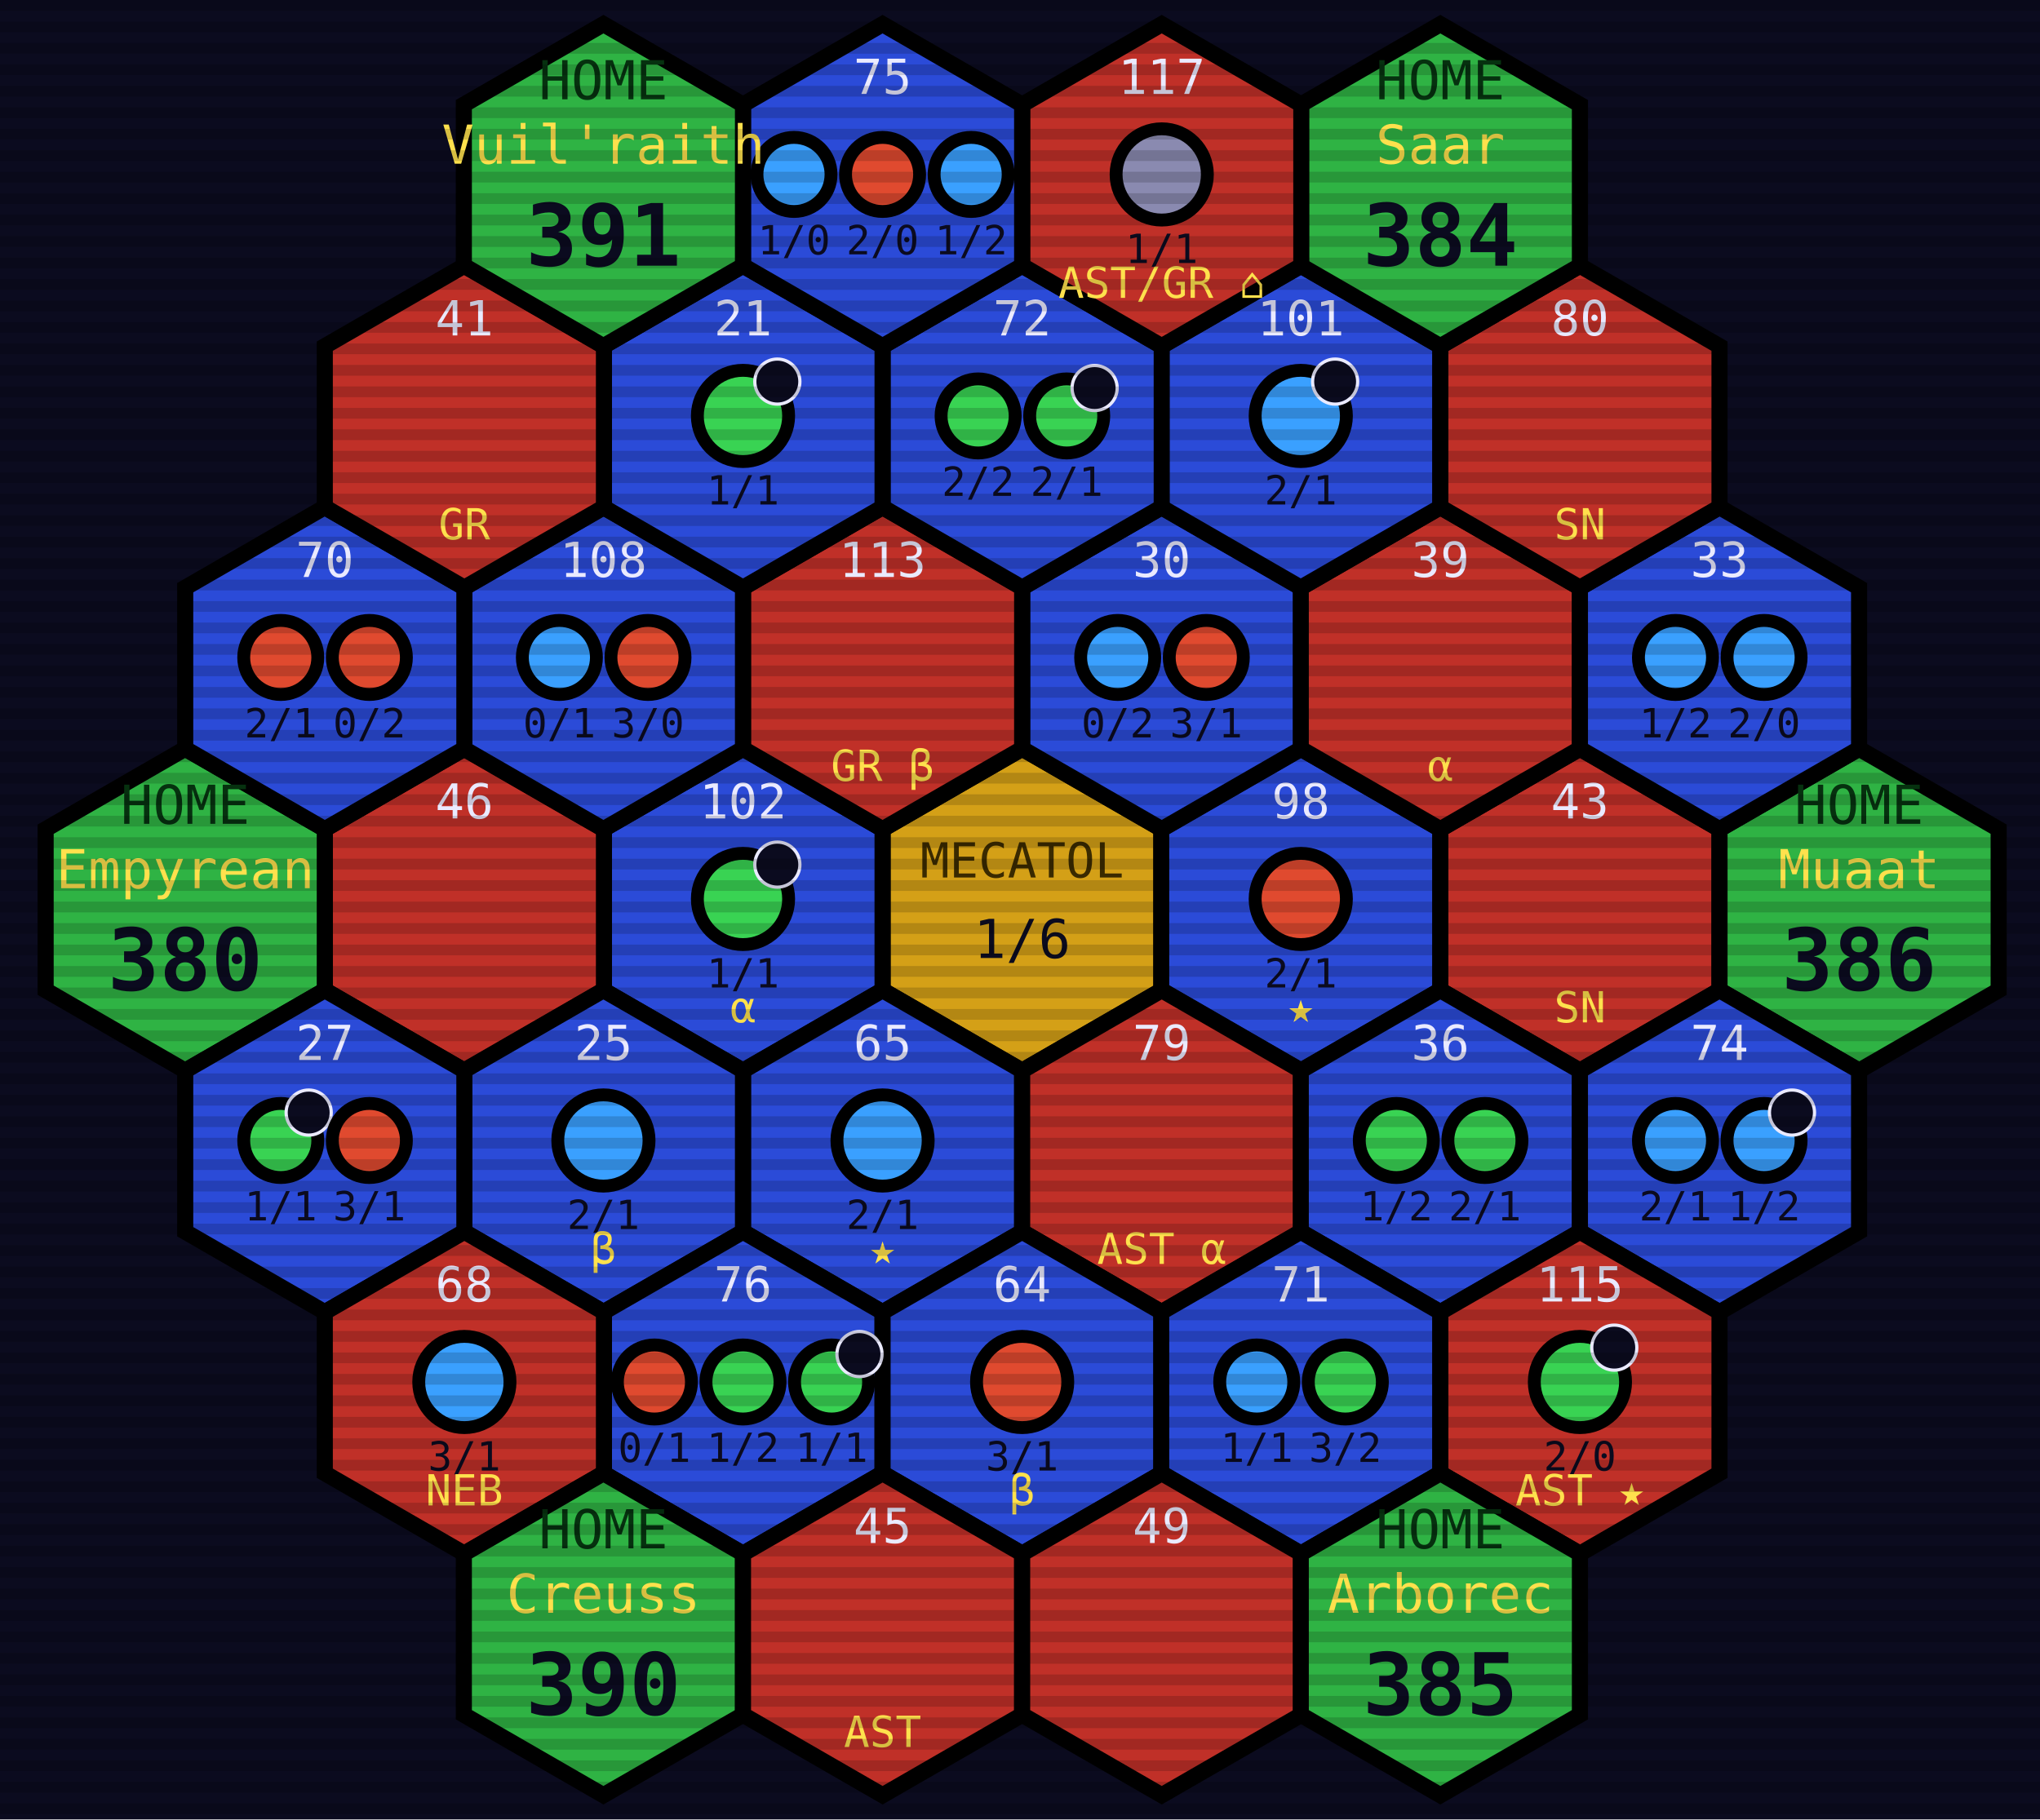
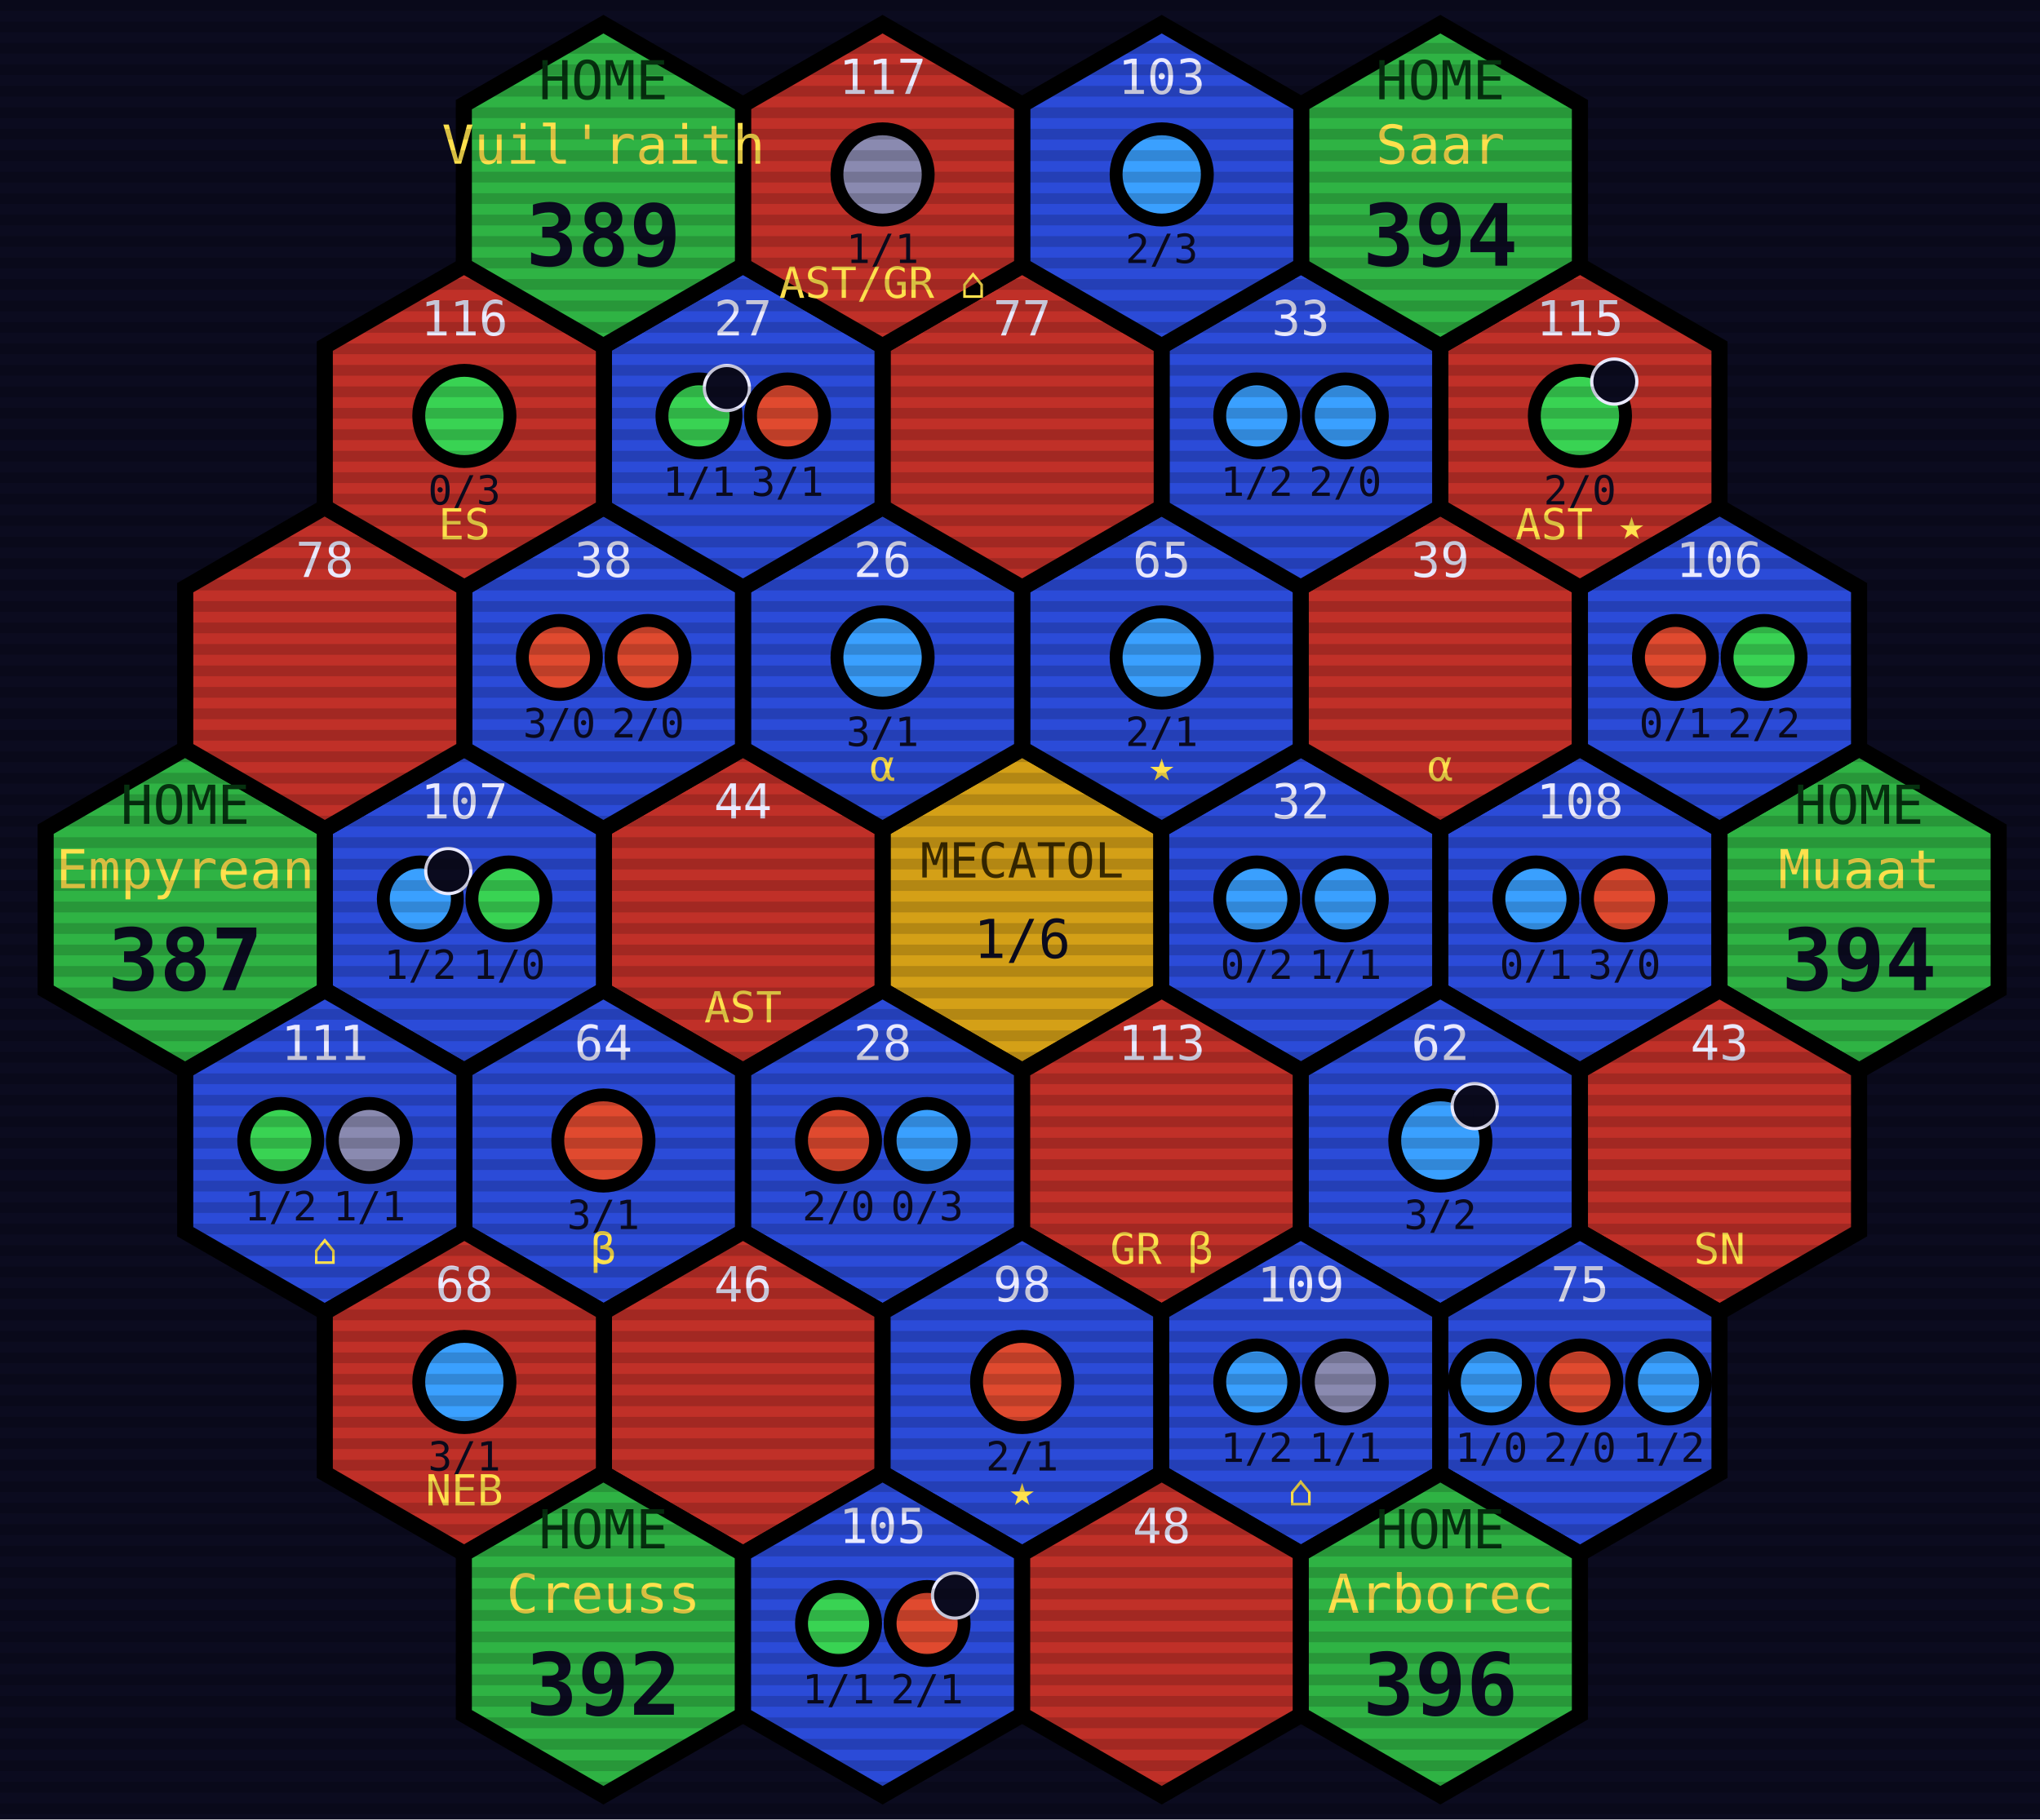
<svg xmlns="http://www.w3.org/2000/svg" width="380" height="339" viewBox="0 0 380 339">
  <defs>
    <pattern id="scan" width="4" height="4" patternUnits="userSpaceOnUse">
      <rect width="4" height="2" fill="#000000" opacity="0.16" />
    </pattern>
  </defs>
  <rect width="100%" height="100%" fill="#0b0b1f" />
  <polygon points="190.4,139.5 216.4,154.5 216.4,184.5 190.4,199.5 164.4,184.5 164.4,154.5" fill="#d4a017" stroke="#000000" stroke-width="3" />
  <polygon points="242.3,139.5 268.3,154.5 268.3,184.5 242.3,199.5 216.3,184.5 216.3,154.5" fill="#2b4bd8" stroke="#000000" stroke-width="3" />
  <polygon points="216.4,94.5 242.4,109.5 242.4,139.5 216.4,154.5 190.4,139.5 190.4,109.5" fill="#2b4bd8" stroke="#000000" stroke-width="3" />
-   <polygon points="138.4,139.5 164.4,154.5 164.4,184.5 138.4,199.5 112.4,184.5 112.4,154.5" fill="#2b4bd8" stroke="#000000" stroke-width="3" />
-   <polygon points="164.4,94.5 190.4,109.5 190.4,139.5 164.4,154.5 138.4,139.5 138.4,109.5" fill="#c03028" stroke="#000000" stroke-width="3" />
+   <polygon points="138.4,139.5 164.4,154.5 164.4,184.5 138.4,199.5 112.4,184.5 112.4,154.5" fill="#c03028" stroke="#000000" stroke-width="3" />
+   <polygon points="164.4,94.5 190.4,109.5 190.4,139.5 164.4,154.5 138.4,139.5 138.4,109.5" fill="#2b4bd8" stroke="#000000" stroke-width="3" />
  <polygon points="164.4,184.5 190.4,199.5 190.4,229.5 164.4,244.5 138.4,229.5 138.4,199.5" fill="#2b4bd8" stroke="#000000" stroke-width="3" />
  <polygon points="216.4,184.5 242.4,199.5 242.4,229.5 216.4,244.5 190.4,229.5 190.4,199.5" fill="#c03028" stroke="#000000" stroke-width="3" />
-   <polygon points="294.3,139.5 320.3,154.5 320.3,184.5 294.3,199.5 268.3,184.5 268.3,154.5" fill="#c03028" stroke="#000000" stroke-width="3" />
+   <polygon points="294.3,139.5 320.3,154.5 320.3,184.5 294.3,199.5 268.3,184.5 268.3,154.5" fill="#2b4bd8" stroke="#000000" stroke-width="3" />
  <polygon points="268.3,94.5 294.3,109.5 294.3,139.5 268.3,154.5 242.3,139.5 242.3,109.5" fill="#c03028" stroke="#000000" stroke-width="3" />
  <polygon points="268.3,184.5 294.3,199.5 294.3,229.5 268.3,244.5 242.3,229.5 242.3,199.5" fill="#2b4bd8" stroke="#000000" stroke-width="3" />
  <polygon points="242.3,49.5 268.3,64.5 268.3,94.5 242.3,109.5 216.3,94.5 216.3,64.5" fill="#2b4bd8" stroke="#000000" stroke-width="3" />
-   <polygon points="190.4,49.5 216.4,64.5 216.4,94.5 190.4,109.5 164.4,94.5 164.4,64.5" fill="#2b4bd8" stroke="#000000" stroke-width="3" />
-   <polygon points="86.5,139.5 112.5,154.5 112.5,184.5 86.5,199.5 60.5,184.5 60.5,154.5" fill="#c03028" stroke="#000000" stroke-width="3" />
+   <polygon points="190.4,49.5 216.4,64.5 216.4,94.5 190.4,109.5 164.4,94.5 164.4,64.5" fill="#c03028" stroke="#000000" stroke-width="3" />
+   <polygon points="86.5,139.5 112.5,154.5 112.5,184.5 86.5,199.5 60.5,184.5 60.5,154.5" fill="#2b4bd8" stroke="#000000" stroke-width="3" />
  <polygon points="112.4,94.5 138.4,109.5 138.4,139.5 112.4,154.5 86.4,139.5 86.4,109.5" fill="#2b4bd8" stroke="#000000" stroke-width="3" />
  <polygon points="112.4,184.5 138.4,199.5 138.4,229.5 112.4,244.5 86.4,229.5 86.4,199.5" fill="#2b4bd8" stroke="#000000" stroke-width="3" />
  <polygon points="138.4,49.5 164.4,64.5 164.4,94.5 138.4,109.5 112.4,94.5 112.4,64.5" fill="#2b4bd8" stroke="#000000" stroke-width="3" />
-   <polygon points="138.4,229.5 164.4,244.5 164.4,274.5 138.4,289.5 112.4,274.5 112.4,244.5" fill="#2b4bd8" stroke="#000000" stroke-width="3" />
+   <polygon points="138.4,229.5 164.4,244.5 164.4,274.5 138.4,289.5 112.4,274.5 112.4,244.5" fill="#c03028" stroke="#000000" stroke-width="3" />
  <polygon points="190.4,229.5 216.4,244.5 216.4,274.5 190.4,289.5 164.4,274.5 164.4,244.5" fill="#2b4bd8" stroke="#000000" stroke-width="3" />
  <polygon points="242.3,229.5 268.3,244.5 268.3,274.5 242.3,289.5 216.3,274.5 216.3,244.5" fill="#2b4bd8" stroke="#000000" stroke-width="3" />
  <polygon points="346.3,139.5 372.3,154.5 372.3,184.5 346.3,199.5 320.3,184.5 320.3,154.5" fill="#2fb344" stroke="#000000" stroke-width="3" />
  <polygon points="320.3,94.5 346.3,109.5 346.3,139.5 320.3,154.5 294.3,139.5 294.3,109.5" fill="#2b4bd8" stroke="#000000" stroke-width="3" />
-   <polygon points="320.3,184.5 346.3,199.5 346.3,229.5 320.3,244.5 294.3,229.5 294.3,199.5" fill="#2b4bd8" stroke="#000000" stroke-width="3" />
+   <polygon points="320.3,184.5 346.3,199.5 346.3,229.5 320.3,244.5 294.3,229.5 294.3,199.5" fill="#c03028" stroke="#000000" stroke-width="3" />
  <polygon points="294.3,49.5 320.3,64.5 320.3,94.5 294.3,109.5 268.3,94.5 268.3,64.5" fill="#c03028" stroke="#000000" stroke-width="3" />
-   <polygon points="294.3,229.5 320.3,244.5 320.3,274.5 294.3,289.5 268.3,274.5 268.3,244.5" fill="#c03028" stroke="#000000" stroke-width="3" />
+   <polygon points="294.3,229.5 320.3,244.5 320.3,274.5 294.3,289.5 268.3,274.5 268.3,244.5" fill="#2b4bd8" stroke="#000000" stroke-width="3" />
  <polygon points="268.3,4.5 294.3,19.5 294.3,49.5 268.3,64.5 242.3,49.5 242.3,19.5" fill="#2fb344" stroke="#000000" stroke-width="3" />
-   <polygon points="216.4,4.5 242.4,19.5 242.4,49.5 216.4,64.5 190.4,49.5 190.4,19.5" fill="#c03028" stroke="#000000" stroke-width="3" />
-   <polygon points="164.4,4.5 190.4,19.5 190.4,49.5 164.4,64.5 138.4,49.5 138.4,19.5" fill="#2b4bd8" stroke="#000000" stroke-width="3" />
+   <polygon points="216.4,4.5 242.4,19.5 242.4,49.5 216.4,64.5 190.4,49.5 190.4,19.5" fill="#2b4bd8" stroke="#000000" stroke-width="3" />
+   <polygon points="164.4,4.5 190.4,19.5 190.4,49.5 164.4,64.5 138.4,49.5 138.4,19.5" fill="#c03028" stroke="#000000" stroke-width="3" />
  <polygon points="34.5,139.5 60.5,154.5 60.5,184.5 34.5,199.5 8.5,184.5 8.5,154.5" fill="#2fb344" stroke="#000000" stroke-width="3" />
-   <polygon points="60.5,94.5 86.5,109.5 86.5,139.5 60.5,154.5 34.5,139.5 34.5,109.5" fill="#2b4bd8" stroke="#000000" stroke-width="3" />
+   <polygon points="60.5,94.5 86.5,109.5 86.5,139.5 60.5,154.5 34.5,139.5 34.5,109.5" fill="#c03028" stroke="#000000" stroke-width="3" />
  <polygon points="60.5,184.5 86.5,199.5 86.5,229.5 60.5,244.5 34.5,229.5 34.5,199.5" fill="#2b4bd8" stroke="#000000" stroke-width="3" />
  <polygon points="86.5,49.5 112.5,64.5 112.5,94.5 86.5,109.5 60.5,94.5 60.5,64.5" fill="#c03028" stroke="#000000" stroke-width="3" />
  <polygon points="86.5,229.5 112.5,244.5 112.5,274.5 86.5,289.5 60.5,274.5 60.5,244.5" fill="#c03028" stroke="#000000" stroke-width="3" />
  <polygon points="112.4,4.5 138.4,19.5 138.4,49.5 112.4,64.5 86.4,49.5 86.4,19.5" fill="#2fb344" stroke="#000000" stroke-width="3" />
  <polygon points="112.4,274.5 138.4,289.5 138.4,319.5 112.4,334.5 86.4,319.5 86.4,289.5" fill="#2fb344" stroke="#000000" stroke-width="3" />
-   <polygon points="164.4,274.5 190.4,289.5 190.4,319.5 164.4,334.5 138.4,319.5 138.4,289.5" fill="#c03028" stroke="#000000" stroke-width="3" />
+   <polygon points="164.4,274.5 190.4,289.5 190.4,319.5 164.4,334.5 138.4,319.5 138.4,289.5" fill="#2b4bd8" stroke="#000000" stroke-width="3" />
  <polygon points="216.4,274.5 242.4,289.5 242.4,319.5 216.4,334.5 190.4,319.5 190.4,289.5" fill="#c03028" stroke="#000000" stroke-width="3" />
  <polygon points="268.3,274.5 294.3,289.5 294.3,319.5 268.3,334.5 242.3,319.5 242.3,289.5" fill="#2fb344" stroke="#000000" stroke-width="3" />
  <text x="190.4" y="163.5" font-size="9" fill="#3a2a00" text-anchor="middle" font-family="monospace">MECATOL</text>
  <text x="190.4" y="178.5" font-size="10" fill="#0b0b1f" text-anchor="middle" font-family="monospace">1/6</text>
-   <text x="242.3" y="152.5" font-size="9" fill="#eaeaff" text-anchor="middle" font-family="monospace">98</text>
-   <circle cx="242.3" cy="167.5" r="8.5" fill="#e04a2f" stroke="#000000" stroke-width="2.40" />
-   <text x="242.3" y="184.0" font-size="7.5" fill="#0b0b1f" text-anchor="middle" font-family="monospace">2/1</text>
-   <text x="242.3" y="190.5" font-size="8" fill="#ffe14d" text-anchor="middle" font-family="monospace">★</text>
-   <text x="216.4" y="107.5" font-size="9" fill="#eaeaff" text-anchor="middle" font-family="monospace">30</text>
-   <circle cx="208.2" cy="122.5" r="6.9" fill="#3aa0ff" stroke="#000000" stroke-width="2.40" />
-   <text x="208.2" y="137.4" font-size="7.5" fill="#0b0b1f" text-anchor="middle" font-family="monospace">0/2</text>
-   <circle cx="224.7" cy="122.5" r="6.9" fill="#e04a2f" stroke="#000000" stroke-width="2.40" />
-   <text x="224.7" y="137.4" font-size="7.5" fill="#0b0b1f" text-anchor="middle" font-family="monospace">3/1</text>
-   <text x="138.4" y="152.5" font-size="9" fill="#eaeaff" text-anchor="middle" font-family="monospace">102</text>
-   <circle cx="138.4" cy="167.5" r="8.5" fill="#39d353" stroke="#000000" stroke-width="2.40" />
-   <circle cx="144.8" cy="161.1" r="4.2" fill="#0b0b1f" stroke="#eaeaff" stroke-width="0.6" />
-   <text x="144.8" y="163.3" font-size="6" fill="#0b0b1f" text-anchor="middle" font-family="monospace">B</text>
-   <text x="138.4" y="184.0" font-size="7.5" fill="#0b0b1f" text-anchor="middle" font-family="monospace">1/1</text>
-   <text x="138.4" y="190.5" font-size="8" fill="#ffe14d" text-anchor="middle" font-family="monospace">α</text>
-   <text x="164.4" y="107.5" font-size="9" fill="#eaeaff" text-anchor="middle" font-family="monospace">113</text>
-   <text x="164.4" y="145.5" font-size="8" fill="#ffe14d" text-anchor="middle" font-family="monospace">GR β</text>
-   <text x="164.4" y="197.5" font-size="9" fill="#eaeaff" text-anchor="middle" font-family="monospace">65</text>
-   <circle cx="164.4" cy="212.5" r="8.5" fill="#3aa0ff" stroke="#000000" stroke-width="2.40" />
-   <text x="164.4" y="229.0" font-size="7.5" fill="#0b0b1f" text-anchor="middle" font-family="monospace">2/1</text>
-   <text x="164.4" y="235.5" font-size="8" fill="#ffe14d" text-anchor="middle" font-family="monospace">★</text>
-   <text x="216.4" y="197.5" font-size="9" fill="#eaeaff" text-anchor="middle" font-family="monospace">79</text>
-   <text x="216.4" y="235.5" font-size="8" fill="#ffe14d" text-anchor="middle" font-family="monospace">AST α</text>
-   <text x="294.3" y="152.5" font-size="9" fill="#eaeaff" text-anchor="middle" font-family="monospace">43</text>
-   <text x="294.3" y="190.5" font-size="8" fill="#ffe14d" text-anchor="middle" font-family="monospace">SN</text>
+   <text x="242.3" y="152.5" font-size="9" fill="#eaeaff" text-anchor="middle" font-family="monospace">32</text>
+   <circle cx="234.1" cy="167.5" r="6.9" fill="#3aa0ff" stroke="#000000" stroke-width="2.40" />
+   <text x="234.1" y="182.4" font-size="7.5" fill="#0b0b1f" text-anchor="middle" font-family="monospace">0/2</text>
+   <circle cx="250.6" cy="167.5" r="6.9" fill="#3aa0ff" stroke="#000000" stroke-width="2.40" />
+   <text x="250.6" y="182.4" font-size="7.5" fill="#0b0b1f" text-anchor="middle" font-family="monospace">1/1</text>
+   <text x="216.4" y="107.5" font-size="9" fill="#eaeaff" text-anchor="middle" font-family="monospace">65</text>
+   <circle cx="216.4" cy="122.5" r="8.5" fill="#3aa0ff" stroke="#000000" stroke-width="2.40" />
+   <text x="216.4" y="139.0" font-size="7.5" fill="#0b0b1f" text-anchor="middle" font-family="monospace">2/1</text>
+   <text x="216.4" y="145.5" font-size="8" fill="#ffe14d" text-anchor="middle" font-family="monospace">★</text>
+   <text x="138.4" y="152.5" font-size="9" fill="#eaeaff" text-anchor="middle" font-family="monospace">44</text>
+   <text x="138.4" y="190.5" font-size="8" fill="#ffe14d" text-anchor="middle" font-family="monospace">AST</text>
+   <text x="164.4" y="107.5" font-size="9" fill="#eaeaff" text-anchor="middle" font-family="monospace">26</text>
+   <circle cx="164.4" cy="122.5" r="8.5" fill="#3aa0ff" stroke="#000000" stroke-width="2.40" />
+   <text x="164.4" y="139.0" font-size="7.5" fill="#0b0b1f" text-anchor="middle" font-family="monospace">3/1</text>
+   <text x="164.4" y="145.5" font-size="8" fill="#ffe14d" text-anchor="middle" font-family="monospace">α</text>
+   <text x="164.4" y="197.5" font-size="9" fill="#eaeaff" text-anchor="middle" font-family="monospace">28</text>
+   <circle cx="156.2" cy="212.5" r="6.9" fill="#e04a2f" stroke="#000000" stroke-width="2.40" />
+   <text x="156.2" y="227.4" font-size="7.5" fill="#0b0b1f" text-anchor="middle" font-family="monospace">2/0</text>
+   <circle cx="172.7" cy="212.5" r="6.9" fill="#3aa0ff" stroke="#000000" stroke-width="2.40" />
+   <text x="172.7" y="227.4" font-size="7.5" fill="#0b0b1f" text-anchor="middle" font-family="monospace">0/3</text>
+   <text x="216.4" y="197.5" font-size="9" fill="#eaeaff" text-anchor="middle" font-family="monospace">113</text>
+   <text x="216.4" y="235.5" font-size="8" fill="#ffe14d" text-anchor="middle" font-family="monospace">GR β</text>
+   <text x="294.3" y="152.5" font-size="9" fill="#eaeaff" text-anchor="middle" font-family="monospace">108</text>
+   <circle cx="286.1" cy="167.5" r="6.9" fill="#3aa0ff" stroke="#000000" stroke-width="2.40" />
+   <text x="286.1" y="182.4" font-size="7.5" fill="#0b0b1f" text-anchor="middle" font-family="monospace">0/1</text>
+   <circle cx="302.6" cy="167.5" r="6.9" fill="#e04a2f" stroke="#000000" stroke-width="2.40" />
+   <text x="302.6" y="182.4" font-size="7.5" fill="#0b0b1f" text-anchor="middle" font-family="monospace">3/0</text>
  <text x="268.3" y="107.5" font-size="9" fill="#eaeaff" text-anchor="middle" font-family="monospace">39</text>
  <text x="268.3" y="145.5" font-size="8" fill="#ffe14d" text-anchor="middle" font-family="monospace">α</text>
-   <text x="268.3" y="197.5" font-size="9" fill="#eaeaff" text-anchor="middle" font-family="monospace">36</text>
-   <circle cx="260.1" cy="212.5" r="6.9" fill="#39d353" stroke="#000000" stroke-width="2.40" />
-   <text x="260.1" y="227.4" font-size="7.5" fill="#0b0b1f" text-anchor="middle" font-family="monospace">1/2</text>
-   <circle cx="276.6" cy="212.5" r="6.9" fill="#39d353" stroke="#000000" stroke-width="2.40" />
-   <text x="276.6" y="227.4" font-size="7.5" fill="#0b0b1f" text-anchor="middle" font-family="monospace">2/1</text>
-   <text x="242.3" y="62.5" font-size="9" fill="#eaeaff" text-anchor="middle" font-family="monospace">101</text>
-   <circle cx="242.3" cy="77.5" r="8.5" fill="#3aa0ff" stroke="#000000" stroke-width="2.40" />
-   <circle cx="248.7" cy="71.1" r="4.2" fill="#0b0b1f" stroke="#eaeaff" stroke-width="0.6" />
-   <text x="248.7" y="73.3" font-size="6" fill="#0b0b1f" text-anchor="middle" font-family="monospace">Y</text>
-   <text x="242.3" y="94.0" font-size="7.5" fill="#0b0b1f" text-anchor="middle" font-family="monospace">2/1</text>
-   <text x="190.4" y="62.5" font-size="9" fill="#eaeaff" text-anchor="middle" font-family="monospace">72</text>
-   <circle cx="182.2" cy="77.5" r="6.9" fill="#39d353" stroke="#000000" stroke-width="2.40" />
-   <text x="182.2" y="92.4" font-size="7.5" fill="#0b0b1f" text-anchor="middle" font-family="monospace">2/2</text>
-   <circle cx="198.7" cy="77.5" r="6.9" fill="#39d353" stroke="#000000" stroke-width="2.40" />
-   <circle cx="203.9" cy="72.3" r="4.2" fill="#0b0b1f" stroke="#eaeaff" stroke-width="0.6" />
-   <text x="203.9" y="74.5" font-size="6" fill="#0b0b1f" text-anchor="middle" font-family="monospace">R</text>
-   <text x="198.7" y="92.4" font-size="7.5" fill="#0b0b1f" text-anchor="middle" font-family="monospace">2/1</text>
-   <text x="86.5" y="152.5" font-size="9" fill="#eaeaff" text-anchor="middle" font-family="monospace">46</text>
-   <text x="112.4" y="107.5" font-size="9" fill="#eaeaff" text-anchor="middle" font-family="monospace">108</text>
-   <circle cx="104.2" cy="122.5" r="6.9" fill="#3aa0ff" stroke="#000000" stroke-width="2.40" />
-   <text x="104.2" y="137.4" font-size="7.5" fill="#0b0b1f" text-anchor="middle" font-family="monospace">0/1</text>
+   <text x="268.3" y="197.5" font-size="9" fill="#eaeaff" text-anchor="middle" font-family="monospace">62</text>
+   <circle cx="268.3" cy="212.5" r="8.5" fill="#3aa0ff" stroke="#000000" stroke-width="2.40" />
+   <circle cx="274.7" cy="206.1" r="4.2" fill="#0b0b1f" stroke="#eaeaff" stroke-width="0.6" />
+   <text x="274.7" y="208.3" font-size="6" fill="#0b0b1f" text-anchor="middle" font-family="monospace">Y</text>
+   <text x="268.3" y="229.0" font-size="7.5" fill="#0b0b1f" text-anchor="middle" font-family="monospace">3/2</text>
+   <text x="242.3" y="62.5" font-size="9" fill="#eaeaff" text-anchor="middle" font-family="monospace">33</text>
+   <circle cx="234.1" cy="77.5" r="6.9" fill="#3aa0ff" stroke="#000000" stroke-width="2.40" />
+   <text x="234.1" y="92.4" font-size="7.5" fill="#0b0b1f" text-anchor="middle" font-family="monospace">1/2</text>
+   <circle cx="250.6" cy="77.5" r="6.9" fill="#3aa0ff" stroke="#000000" stroke-width="2.40" />
+   <text x="250.6" y="92.4" font-size="7.5" fill="#0b0b1f" text-anchor="middle" font-family="monospace">2/0</text>
+   <text x="190.4" y="62.5" font-size="9" fill="#eaeaff" text-anchor="middle" font-family="monospace">77</text>
+   <text x="86.5" y="152.5" font-size="9" fill="#eaeaff" text-anchor="middle" font-family="monospace">107</text>
+   <circle cx="78.3" cy="167.5" r="6.9" fill="#3aa0ff" stroke="#000000" stroke-width="2.40" />
+   <circle cx="83.5" cy="162.3" r="4.2" fill="#0b0b1f" stroke="#eaeaff" stroke-width="0.6" />
+   <text x="83.5" y="164.5" font-size="6" fill="#0b0b1f" text-anchor="middle" font-family="monospace">Y</text>
+   <text x="78.3" y="182.4" font-size="7.5" fill="#0b0b1f" text-anchor="middle" font-family="monospace">1/2</text>
+   <circle cx="94.8" cy="167.5" r="6.9" fill="#39d353" stroke="#000000" stroke-width="2.40" />
+   <text x="94.8" y="182.4" font-size="7.5" fill="#0b0b1f" text-anchor="middle" font-family="monospace">1/0</text>
+   <text x="112.4" y="107.5" font-size="9" fill="#eaeaff" text-anchor="middle" font-family="monospace">38</text>
+   <circle cx="104.2" cy="122.5" r="6.9" fill="#e04a2f" stroke="#000000" stroke-width="2.40" />
+   <text x="104.2" y="137.4" font-size="7.5" fill="#0b0b1f" text-anchor="middle" font-family="monospace">3/0</text>
  <circle cx="120.7" cy="122.5" r="6.9" fill="#e04a2f" stroke="#000000" stroke-width="2.40" />
-   <text x="120.7" y="137.4" font-size="7.5" fill="#0b0b1f" text-anchor="middle" font-family="monospace">3/0</text>
-   <text x="112.4" y="197.5" font-size="9" fill="#eaeaff" text-anchor="middle" font-family="monospace">25</text>
-   <circle cx="112.4" cy="212.5" r="8.5" fill="#3aa0ff" stroke="#000000" stroke-width="2.40" />
-   <text x="112.4" y="229.0" font-size="7.5" fill="#0b0b1f" text-anchor="middle" font-family="monospace">2/1</text>
+   <text x="120.7" y="137.4" font-size="7.5" fill="#0b0b1f" text-anchor="middle" font-family="monospace">2/0</text>
+   <text x="112.4" y="197.5" font-size="9" fill="#eaeaff" text-anchor="middle" font-family="monospace">64</text>
+   <circle cx="112.4" cy="212.5" r="8.5" fill="#e04a2f" stroke="#000000" stroke-width="2.40" />
+   <text x="112.4" y="229.0" font-size="7.5" fill="#0b0b1f" text-anchor="middle" font-family="monospace">3/1</text>
  <text x="112.4" y="235.5" font-size="8" fill="#ffe14d" text-anchor="middle" font-family="monospace">β</text>
-   <text x="138.4" y="62.5" font-size="9" fill="#eaeaff" text-anchor="middle" font-family="monospace">21</text>
-   <circle cx="138.4" cy="77.5" r="8.5" fill="#39d353" stroke="#000000" stroke-width="2.40" />
-   <circle cx="144.8" cy="71.1" r="4.2" fill="#0b0b1f" stroke="#eaeaff" stroke-width="0.6" />
-   <text x="144.8" y="73.3" font-size="6" fill="#0b0b1f" text-anchor="middle" font-family="monospace">B</text>
-   <text x="138.4" y="94.0" font-size="7.5" fill="#0b0b1f" text-anchor="middle" font-family="monospace">1/1</text>
-   <text x="138.4" y="242.5" font-size="9" fill="#eaeaff" text-anchor="middle" font-family="monospace">76</text>
-   <circle cx="121.9" cy="257.5" r="6.9" fill="#e04a2f" stroke="#000000" stroke-width="2.40" />
-   <text x="121.9" y="272.4" font-size="7.5" fill="#0b0b1f" text-anchor="middle" font-family="monospace">0/1</text>
-   <circle cx="138.4" cy="257.5" r="6.9" fill="#39d353" stroke="#000000" stroke-width="2.40" />
-   <text x="138.4" y="272.4" font-size="7.5" fill="#0b0b1f" text-anchor="middle" font-family="monospace">1/2</text>
-   <circle cx="154.9" cy="257.5" r="6.9" fill="#39d353" stroke="#000000" stroke-width="2.40" />
-   <circle cx="160.1" cy="252.3" r="4.2" fill="#0b0b1f" stroke="#eaeaff" stroke-width="0.6" />
-   <text x="160.1" y="254.5" font-size="6" fill="#0b0b1f" text-anchor="middle" font-family="monospace">G</text>
-   <text x="154.9" y="272.4" font-size="7.5" fill="#0b0b1f" text-anchor="middle" font-family="monospace">1/1</text>
-   <text x="190.4" y="242.5" font-size="9" fill="#eaeaff" text-anchor="middle" font-family="monospace">64</text>
+   <text x="138.4" y="62.5" font-size="9" fill="#eaeaff" text-anchor="middle" font-family="monospace">27</text>
+   <circle cx="130.2" cy="77.5" r="6.9" fill="#39d353" stroke="#000000" stroke-width="2.40" />
+   <circle cx="135.4" cy="72.3" r="4.2" fill="#0b0b1f" stroke="#eaeaff" stroke-width="0.6" />
+   <text x="135.4" y="74.5" font-size="6" fill="#0b0b1f" text-anchor="middle" font-family="monospace">G</text>
+   <text x="130.2" y="92.4" font-size="7.5" fill="#0b0b1f" text-anchor="middle" font-family="monospace">1/1</text>
+   <circle cx="146.7" cy="77.5" r="6.9" fill="#e04a2f" stroke="#000000" stroke-width="2.40" />
+   <text x="146.7" y="92.4" font-size="7.5" fill="#0b0b1f" text-anchor="middle" font-family="monospace">3/1</text>
+   <text x="138.4" y="242.5" font-size="9" fill="#eaeaff" text-anchor="middle" font-family="monospace">46</text>
+   <text x="190.4" y="242.5" font-size="9" fill="#eaeaff" text-anchor="middle" font-family="monospace">98</text>
  <circle cx="190.4" cy="257.5" r="8.5" fill="#e04a2f" stroke="#000000" stroke-width="2.40" />
-   <text x="190.4" y="274.0" font-size="7.5" fill="#0b0b1f" text-anchor="middle" font-family="monospace">3/1</text>
-   <text x="190.4" y="280.5" font-size="8" fill="#ffe14d" text-anchor="middle" font-family="monospace">β</text>
-   <text x="242.3" y="242.5" font-size="9" fill="#eaeaff" text-anchor="middle" font-family="monospace">71</text>
+   <text x="190.4" y="274.0" font-size="7.5" fill="#0b0b1f" text-anchor="middle" font-family="monospace">2/1</text>
+   <text x="190.4" y="280.5" font-size="8" fill="#ffe14d" text-anchor="middle" font-family="monospace">★</text>
+   <text x="242.3" y="242.5" font-size="9" fill="#eaeaff" text-anchor="middle" font-family="monospace">109</text>
  <circle cx="234.1" cy="257.5" r="6.9" fill="#3aa0ff" stroke="#000000" stroke-width="2.40" />
-   <text x="234.1" y="272.4" font-size="7.5" fill="#0b0b1f" text-anchor="middle" font-family="monospace">1/1</text>
-   <circle cx="250.6" cy="257.5" r="6.9" fill="#39d353" stroke="#000000" stroke-width="2.40" />
-   <text x="250.6" y="272.4" font-size="7.5" fill="#0b0b1f" text-anchor="middle" font-family="monospace">3/2</text>
+   <text x="234.1" y="272.4" font-size="7.5" fill="#0b0b1f" text-anchor="middle" font-family="monospace">1/2</text>
+   <circle cx="250.6" cy="257.5" r="6.9" fill="#8a8ab0" stroke="#000000" stroke-width="2.40" />
+   <text x="250.6" y="272.4" font-size="7.5" fill="#0b0b1f" text-anchor="middle" font-family="monospace">1/1</text>
+   <text x="242.3" y="280.5" font-size="8" fill="#ffe14d" text-anchor="middle" font-family="monospace">⌂</text>
  <text x="346.3" y="153.5" font-size="10" fill="#06310f" text-anchor="middle" font-family="monospace">HOME</text>
  <text x="346.3" y="165.5" font-size="10" fill="#ffe14d" text-anchor="middle" font-family="monospace">Muaat</text>
-   <text x="346.3" y="184.5" font-size="16" fill="#0b0b1f" text-anchor="middle" font-family="monospace" font-weight="bold">386</text>
-   <text x="320.3" y="107.5" font-size="9" fill="#eaeaff" text-anchor="middle" font-family="monospace">33</text>
-   <circle cx="312.1" cy="122.5" r="6.9" fill="#3aa0ff" stroke="#000000" stroke-width="2.40" />
-   <text x="312.1" y="137.4" font-size="7.5" fill="#0b0b1f" text-anchor="middle" font-family="monospace">1/2</text>
-   <circle cx="328.6" cy="122.5" r="6.9" fill="#3aa0ff" stroke="#000000" stroke-width="2.40" />
-   <text x="328.6" y="137.4" font-size="7.5" fill="#0b0b1f" text-anchor="middle" font-family="monospace">2/0</text>
-   <text x="320.3" y="197.5" font-size="9" fill="#eaeaff" text-anchor="middle" font-family="monospace">74</text>
-   <circle cx="312.1" cy="212.5" r="6.9" fill="#3aa0ff" stroke="#000000" stroke-width="2.40" />
-   <text x="312.1" y="227.4" font-size="7.5" fill="#0b0b1f" text-anchor="middle" font-family="monospace">2/1</text>
-   <circle cx="328.6" cy="212.5" r="6.9" fill="#3aa0ff" stroke="#000000" stroke-width="2.40" />
-   <circle cx="333.8" cy="207.3" r="4.2" fill="#0b0b1f" stroke="#eaeaff" stroke-width="0.6" />
-   <text x="333.8" y="209.5" font-size="6" fill="#0b0b1f" text-anchor="middle" font-family="monospace">B</text>
-   <text x="328.6" y="227.4" font-size="7.5" fill="#0b0b1f" text-anchor="middle" font-family="monospace">1/2</text>
-   <text x="294.3" y="62.5" font-size="9" fill="#eaeaff" text-anchor="middle" font-family="monospace">80</text>
-   <text x="294.3" y="100.5" font-size="8" fill="#ffe14d" text-anchor="middle" font-family="monospace">SN</text>
-   <text x="294.3" y="242.5" font-size="9" fill="#eaeaff" text-anchor="middle" font-family="monospace">115</text>
-   <circle cx="294.3" cy="257.5" r="8.5" fill="#39d353" stroke="#000000" stroke-width="2.40" />
-   <circle cx="300.7" cy="251.1" r="4.2" fill="#0b0b1f" stroke="#eaeaff" stroke-width="0.6" />
-   <text x="300.7" y="253.3" font-size="6" fill="#0b0b1f" text-anchor="middle" font-family="monospace" />
-   <text x="294.3" y="274.0" font-size="7.5" fill="#0b0b1f" text-anchor="middle" font-family="monospace">2/0</text>
-   <text x="294.3" y="280.5" font-size="8" fill="#ffe14d" text-anchor="middle" font-family="monospace">AST ★</text>
+   <text x="346.3" y="184.5" font-size="16" fill="#0b0b1f" text-anchor="middle" font-family="monospace" font-weight="bold">394</text>
+   <text x="320.3" y="107.5" font-size="9" fill="#eaeaff" text-anchor="middle" font-family="monospace">106</text>
+   <circle cx="312.1" cy="122.5" r="6.9" fill="#e04a2f" stroke="#000000" stroke-width="2.40" />
+   <text x="312.1" y="137.4" font-size="7.5" fill="#0b0b1f" text-anchor="middle" font-family="monospace">0/1</text>
+   <circle cx="328.6" cy="122.5" r="6.9" fill="#39d353" stroke="#000000" stroke-width="2.40" />
+   <text x="328.6" y="137.4" font-size="7.5" fill="#0b0b1f" text-anchor="middle" font-family="monospace">2/2</text>
+   <text x="320.3" y="197.5" font-size="9" fill="#eaeaff" text-anchor="middle" font-family="monospace">43</text>
+   <text x="320.3" y="235.5" font-size="8" fill="#ffe14d" text-anchor="middle" font-family="monospace">SN</text>
+   <text x="294.3" y="62.5" font-size="9" fill="#eaeaff" text-anchor="middle" font-family="monospace">115</text>
+   <circle cx="294.3" cy="77.5" r="8.5" fill="#39d353" stroke="#000000" stroke-width="2.40" />
+   <circle cx="300.7" cy="71.1" r="4.2" fill="#0b0b1f" stroke="#eaeaff" stroke-width="0.6" />
+   <text x="300.7" y="73.3" font-size="6" fill="#0b0b1f" text-anchor="middle" font-family="monospace" />
+   <text x="294.3" y="94.0" font-size="7.5" fill="#0b0b1f" text-anchor="middle" font-family="monospace">2/0</text>
+   <text x="294.3" y="100.5" font-size="8" fill="#ffe14d" text-anchor="middle" font-family="monospace">AST ★</text>
+   <text x="294.3" y="242.5" font-size="9" fill="#eaeaff" text-anchor="middle" font-family="monospace">75</text>
+   <circle cx="277.8" cy="257.5" r="6.9" fill="#3aa0ff" stroke="#000000" stroke-width="2.40" />
+   <text x="277.8" y="272.4" font-size="7.5" fill="#0b0b1f" text-anchor="middle" font-family="monospace">1/0</text>
+   <circle cx="294.3" cy="257.5" r="6.9" fill="#e04a2f" stroke="#000000" stroke-width="2.40" />
+   <text x="294.3" y="272.4" font-size="7.5" fill="#0b0b1f" text-anchor="middle" font-family="monospace">2/0</text>
+   <circle cx="310.8" cy="257.5" r="6.9" fill="#3aa0ff" stroke="#000000" stroke-width="2.40" />
+   <text x="310.8" y="272.4" font-size="7.5" fill="#0b0b1f" text-anchor="middle" font-family="monospace">1/2</text>
  <text x="268.3" y="18.5" font-size="10" fill="#06310f" text-anchor="middle" font-family="monospace">HOME</text>
  <text x="268.3" y="30.5" font-size="10" fill="#ffe14d" text-anchor="middle" font-family="monospace">Saar</text>
-   <text x="268.3" y="49.5" font-size="16" fill="#0b0b1f" text-anchor="middle" font-family="monospace" font-weight="bold">384</text>
-   <text x="216.4" y="17.5" font-size="9" fill="#eaeaff" text-anchor="middle" font-family="monospace">117</text>
-   <circle cx="216.4" cy="32.5" r="8.5" fill="#8a8ab0" stroke="#000000" stroke-width="2.40" />
-   <text x="216.4" y="49.0" font-size="7.5" fill="#0b0b1f" text-anchor="middle" font-family="monospace">1/1</text>
-   <text x="216.4" y="55.5" font-size="8" fill="#ffe14d" text-anchor="middle" font-family="monospace">AST/GR ⌂</text>
-   <text x="164.4" y="17.5" font-size="9" fill="#eaeaff" text-anchor="middle" font-family="monospace">75</text>
-   <circle cx="147.9" cy="32.5" r="6.9" fill="#3aa0ff" stroke="#000000" stroke-width="2.40" />
-   <text x="147.9" y="47.4" font-size="7.5" fill="#0b0b1f" text-anchor="middle" font-family="monospace">1/0</text>
-   <circle cx="164.4" cy="32.5" r="6.9" fill="#e04a2f" stroke="#000000" stroke-width="2.40" />
-   <text x="164.4" y="47.4" font-size="7.5" fill="#0b0b1f" text-anchor="middle" font-family="monospace">2/0</text>
-   <circle cx="180.9" cy="32.5" r="6.9" fill="#3aa0ff" stroke="#000000" stroke-width="2.40" />
-   <text x="180.9" y="47.4" font-size="7.5" fill="#0b0b1f" text-anchor="middle" font-family="monospace">1/2</text>
+   <text x="268.3" y="49.5" font-size="16" fill="#0b0b1f" text-anchor="middle" font-family="monospace" font-weight="bold">394</text>
+   <text x="216.4" y="17.5" font-size="9" fill="#eaeaff" text-anchor="middle" font-family="monospace">103</text>
+   <circle cx="216.4" cy="32.5" r="8.5" fill="#3aa0ff" stroke="#000000" stroke-width="2.40" />
+   <text x="216.4" y="49.0" font-size="7.5" fill="#0b0b1f" text-anchor="middle" font-family="monospace">2/3</text>
+   <text x="164.4" y="17.5" font-size="9" fill="#eaeaff" text-anchor="middle" font-family="monospace">117</text>
+   <circle cx="164.4" cy="32.5" r="8.5" fill="#8a8ab0" stroke="#000000" stroke-width="2.40" />
+   <text x="164.4" y="49.0" font-size="7.5" fill="#0b0b1f" text-anchor="middle" font-family="monospace">1/1</text>
+   <text x="164.4" y="55.5" font-size="8" fill="#ffe14d" text-anchor="middle" font-family="monospace">AST/GR ⌂</text>
  <text x="34.5" y="153.5" font-size="10" fill="#06310f" text-anchor="middle" font-family="monospace">HOME</text>
  <text x="34.5" y="165.5" font-size="10" fill="#ffe14d" text-anchor="middle" font-family="monospace">Empyrean</text>
-   <text x="34.5" y="184.5" font-size="16" fill="#0b0b1f" text-anchor="middle" font-family="monospace" font-weight="bold">380</text>
-   <text x="60.5" y="107.5" font-size="9" fill="#eaeaff" text-anchor="middle" font-family="monospace">70</text>
-   <circle cx="52.3" cy="122.5" r="6.9" fill="#e04a2f" stroke="#000000" stroke-width="2.40" />
-   <text x="52.3" y="137.4" font-size="7.5" fill="#0b0b1f" text-anchor="middle" font-family="monospace">2/1</text>
-   <circle cx="68.8" cy="122.5" r="6.9" fill="#e04a2f" stroke="#000000" stroke-width="2.40" />
-   <text x="68.8" y="137.4" font-size="7.5" fill="#0b0b1f" text-anchor="middle" font-family="monospace">0/2</text>
-   <text x="60.5" y="197.5" font-size="9" fill="#eaeaff" text-anchor="middle" font-family="monospace">27</text>
+   <text x="34.5" y="184.5" font-size="16" fill="#0b0b1f" text-anchor="middle" font-family="monospace" font-weight="bold">387</text>
+   <text x="60.5" y="107.5" font-size="9" fill="#eaeaff" text-anchor="middle" font-family="monospace">78</text>
+   <text x="60.5" y="197.5" font-size="9" fill="#eaeaff" text-anchor="middle" font-family="monospace">111</text>
  <circle cx="52.3" cy="212.5" r="6.9" fill="#39d353" stroke="#000000" stroke-width="2.40" />
-   <circle cx="57.5" cy="207.3" r="4.2" fill="#0b0b1f" stroke="#eaeaff" stroke-width="0.6" />
-   <text x="57.5" y="209.5" font-size="6" fill="#0b0b1f" text-anchor="middle" font-family="monospace">G</text>
-   <text x="52.3" y="227.4" font-size="7.5" fill="#0b0b1f" text-anchor="middle" font-family="monospace">1/1</text>
-   <circle cx="68.8" cy="212.5" r="6.9" fill="#e04a2f" stroke="#000000" stroke-width="2.40" />
-   <text x="68.8" y="227.4" font-size="7.5" fill="#0b0b1f" text-anchor="middle" font-family="monospace">3/1</text>
-   <text x="86.5" y="62.5" font-size="9" fill="#eaeaff" text-anchor="middle" font-family="monospace">41</text>
-   <text x="86.5" y="100.5" font-size="8" fill="#ffe14d" text-anchor="middle" font-family="monospace">GR</text>
+   <text x="52.3" y="227.4" font-size="7.5" fill="#0b0b1f" text-anchor="middle" font-family="monospace">1/2</text>
+   <circle cx="68.8" cy="212.5" r="6.9" fill="#8a8ab0" stroke="#000000" stroke-width="2.40" />
+   <text x="68.8" y="227.4" font-size="7.5" fill="#0b0b1f" text-anchor="middle" font-family="monospace">1/1</text>
+   <text x="60.5" y="235.5" font-size="8" fill="#ffe14d" text-anchor="middle" font-family="monospace">⌂</text>
+   <text x="86.5" y="62.5" font-size="9" fill="#eaeaff" text-anchor="middle" font-family="monospace">116</text>
+   <circle cx="86.5" cy="77.5" r="8.5" fill="#39d353" stroke="#000000" stroke-width="2.40" />
+   <text x="86.5" y="94.0" font-size="7.5" fill="#0b0b1f" text-anchor="middle" font-family="monospace">0/3</text>
+   <text x="86.5" y="100.5" font-size="8" fill="#ffe14d" text-anchor="middle" font-family="monospace">ES</text>
  <text x="86.5" y="242.5" font-size="9" fill="#eaeaff" text-anchor="middle" font-family="monospace">68</text>
  <circle cx="86.5" cy="257.5" r="8.5" fill="#3aa0ff" stroke="#000000" stroke-width="2.40" />
  <text x="86.5" y="274.0" font-size="7.5" fill="#0b0b1f" text-anchor="middle" font-family="monospace">3/1</text>
  <text x="86.5" y="280.5" font-size="8" fill="#ffe14d" text-anchor="middle" font-family="monospace">NEB</text>
  <text x="112.4" y="18.5" font-size="10" fill="#06310f" text-anchor="middle" font-family="monospace">HOME</text>
  <text x="112.4" y="30.5" font-size="10" fill="#ffe14d" text-anchor="middle" font-family="monospace">Vuil'raith</text>
-   <text x="112.4" y="49.5" font-size="16" fill="#0b0b1f" text-anchor="middle" font-family="monospace" font-weight="bold">391</text>
+   <text x="112.4" y="49.5" font-size="16" fill="#0b0b1f" text-anchor="middle" font-family="monospace" font-weight="bold">389</text>
  <text x="112.4" y="288.5" font-size="10" fill="#06310f" text-anchor="middle" font-family="monospace">HOME</text>
  <text x="112.4" y="300.5" font-size="10" fill="#ffe14d" text-anchor="middle" font-family="monospace">Creuss</text>
-   <text x="112.4" y="319.5" font-size="16" fill="#0b0b1f" text-anchor="middle" font-family="monospace" font-weight="bold">390</text>
-   <text x="164.4" y="287.5" font-size="9" fill="#eaeaff" text-anchor="middle" font-family="monospace">45</text>
-   <text x="164.4" y="325.5" font-size="8" fill="#ffe14d" text-anchor="middle" font-family="monospace">AST</text>
-   <text x="216.4" y="287.5" font-size="9" fill="#eaeaff" text-anchor="middle" font-family="monospace">49</text>
+   <text x="112.4" y="319.5" font-size="16" fill="#0b0b1f" text-anchor="middle" font-family="monospace" font-weight="bold">392</text>
+   <text x="164.4" y="287.5" font-size="9" fill="#eaeaff" text-anchor="middle" font-family="monospace">105</text>
+   <circle cx="156.2" cy="302.5" r="6.9" fill="#39d353" stroke="#000000" stroke-width="2.40" />
+   <text x="156.2" y="317.4" font-size="7.5" fill="#0b0b1f" text-anchor="middle" font-family="monospace">1/1</text>
+   <circle cx="172.7" cy="302.5" r="6.9" fill="#e04a2f" stroke="#000000" stroke-width="2.40" />
+   <circle cx="177.9" cy="297.3" r="4.2" fill="#0b0b1f" stroke="#eaeaff" stroke-width="0.6" />
+   <text x="177.9" y="299.5" font-size="6" fill="#0b0b1f" text-anchor="middle" font-family="monospace">G</text>
+   <text x="172.7" y="317.4" font-size="7.5" fill="#0b0b1f" text-anchor="middle" font-family="monospace">2/1</text>
+   <text x="216.4" y="287.5" font-size="9" fill="#eaeaff" text-anchor="middle" font-family="monospace">48</text>
  <text x="268.3" y="288.5" font-size="10" fill="#06310f" text-anchor="middle" font-family="monospace">HOME</text>
  <text x="268.3" y="300.5" font-size="10" fill="#ffe14d" text-anchor="middle" font-family="monospace">Arborec</text>
-   <text x="268.3" y="319.5" font-size="16" fill="#0b0b1f" text-anchor="middle" font-family="monospace" font-weight="bold">385</text>
+   <text x="268.3" y="319.5" font-size="16" fill="#0b0b1f" text-anchor="middle" font-family="monospace" font-weight="bold">396</text>
  <rect width="100%" height="100%" fill="url(#scan)" />
</svg>
